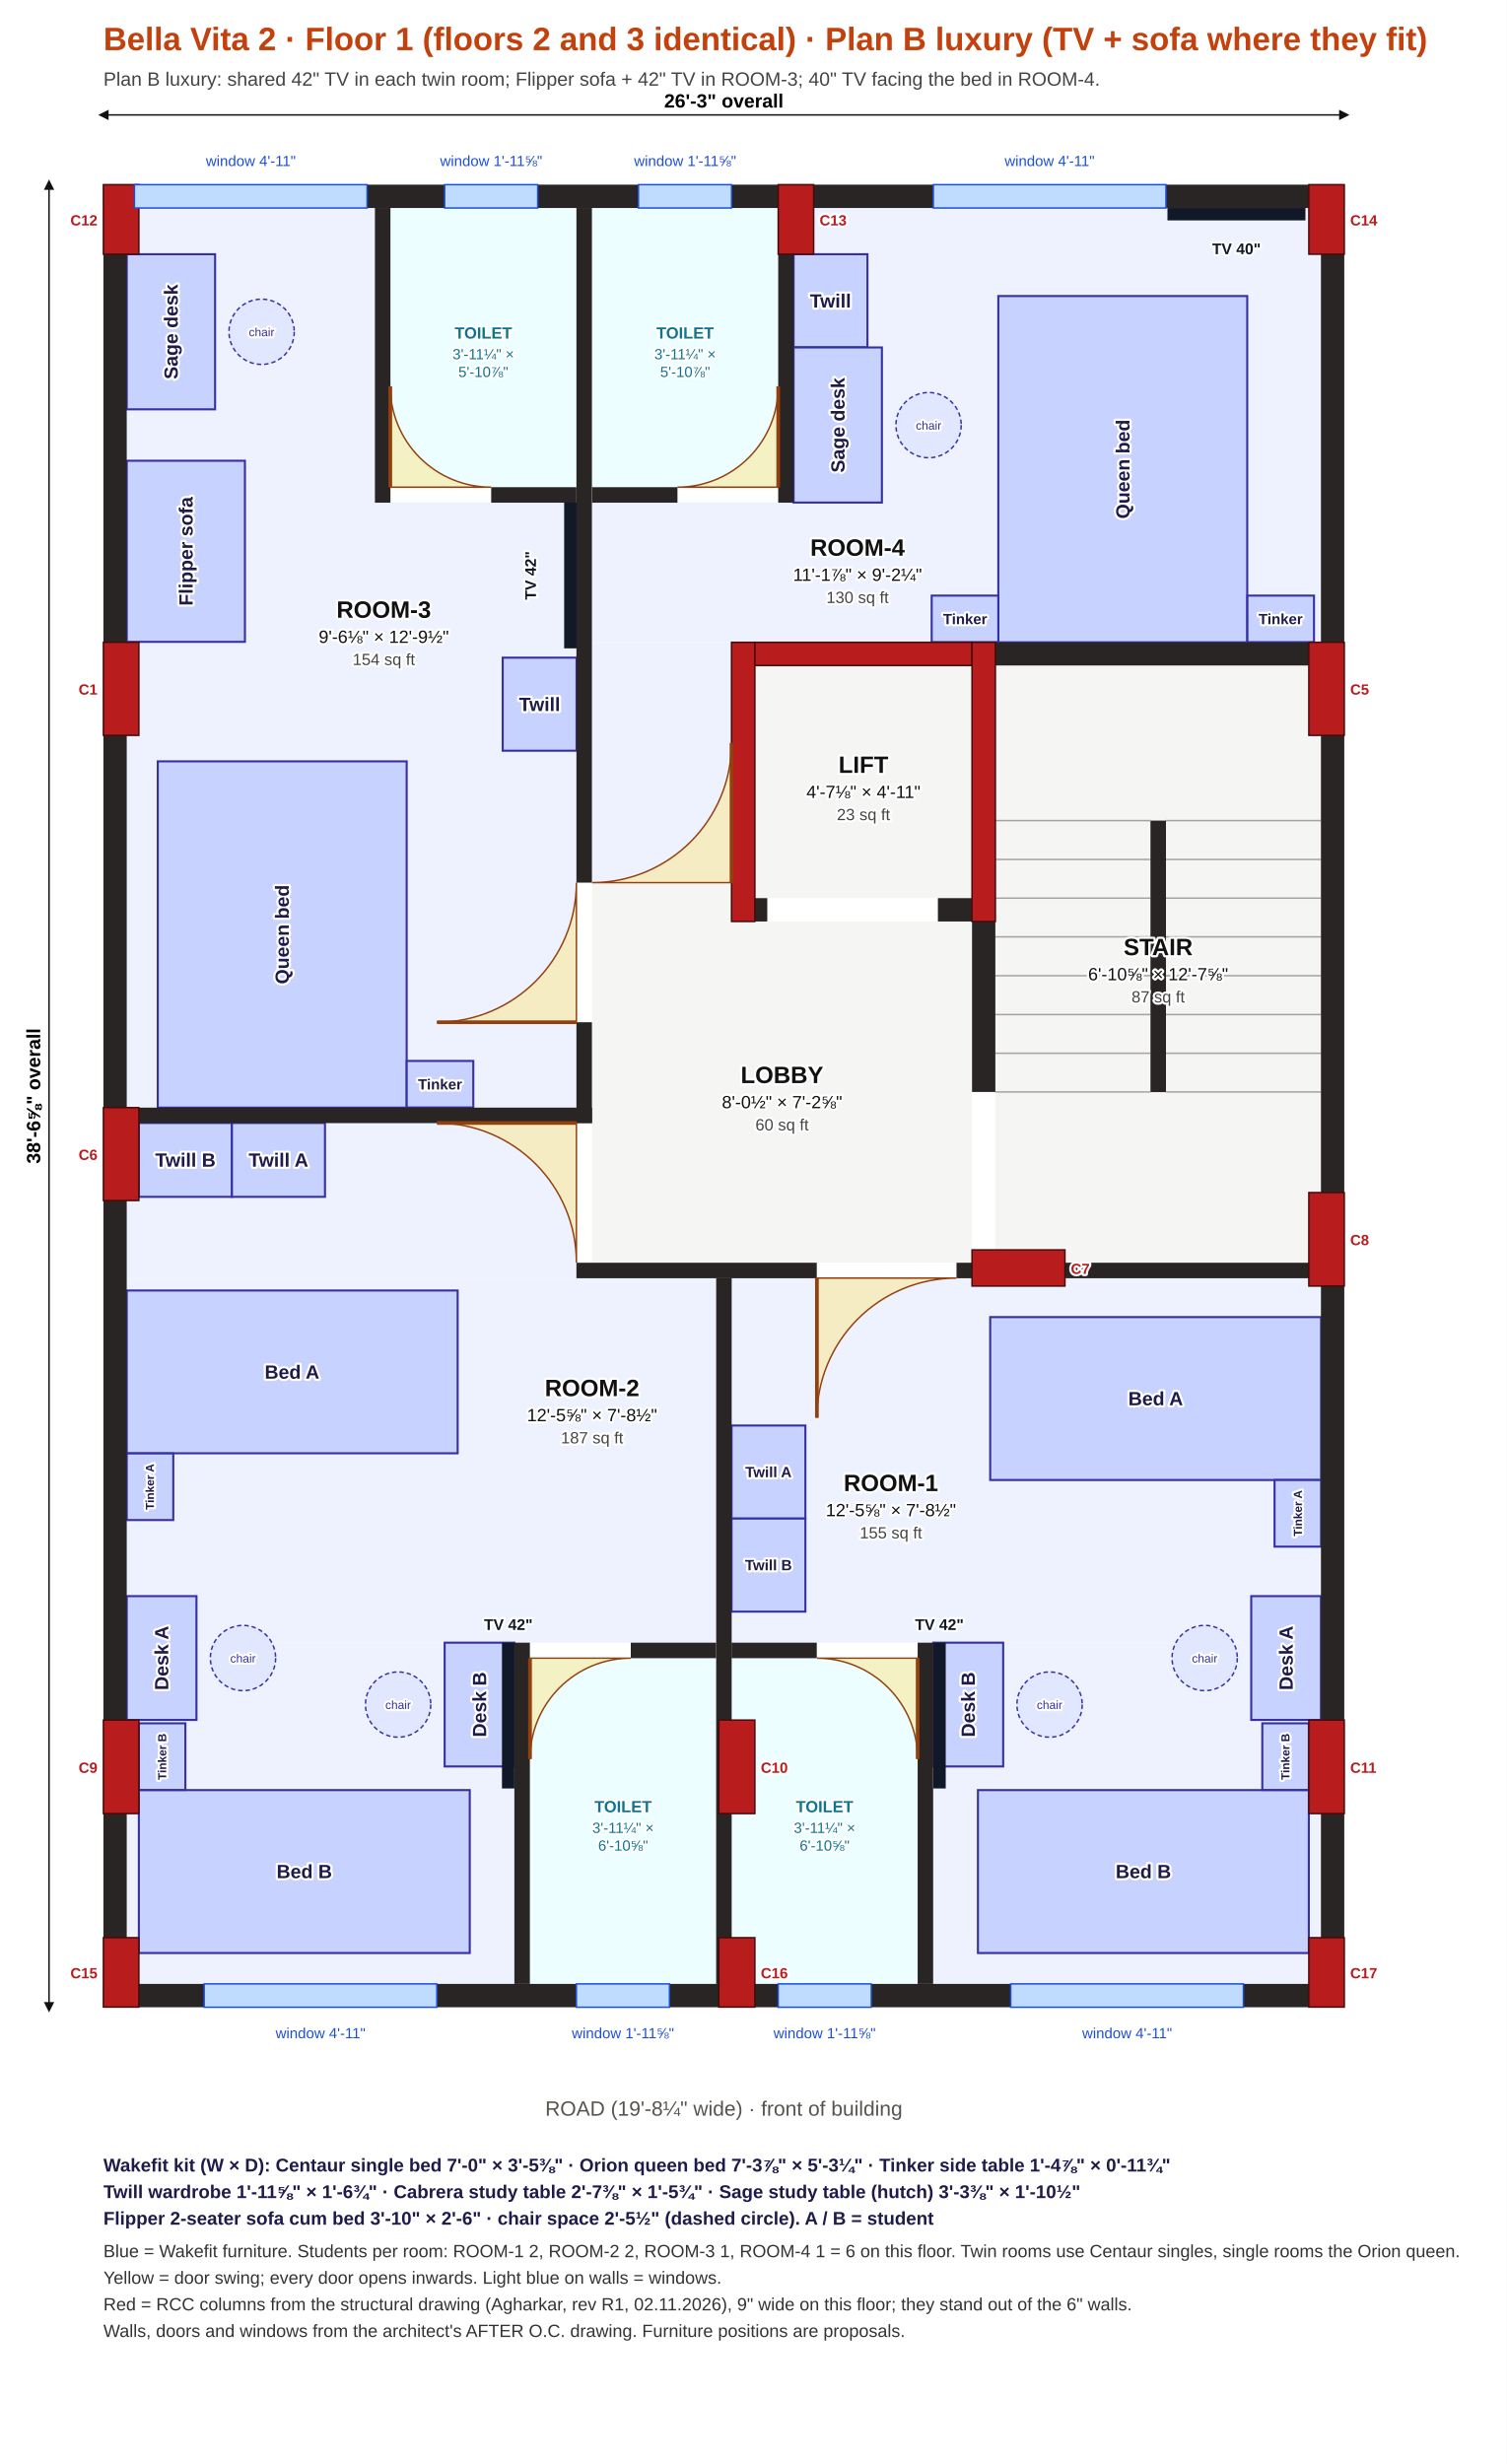
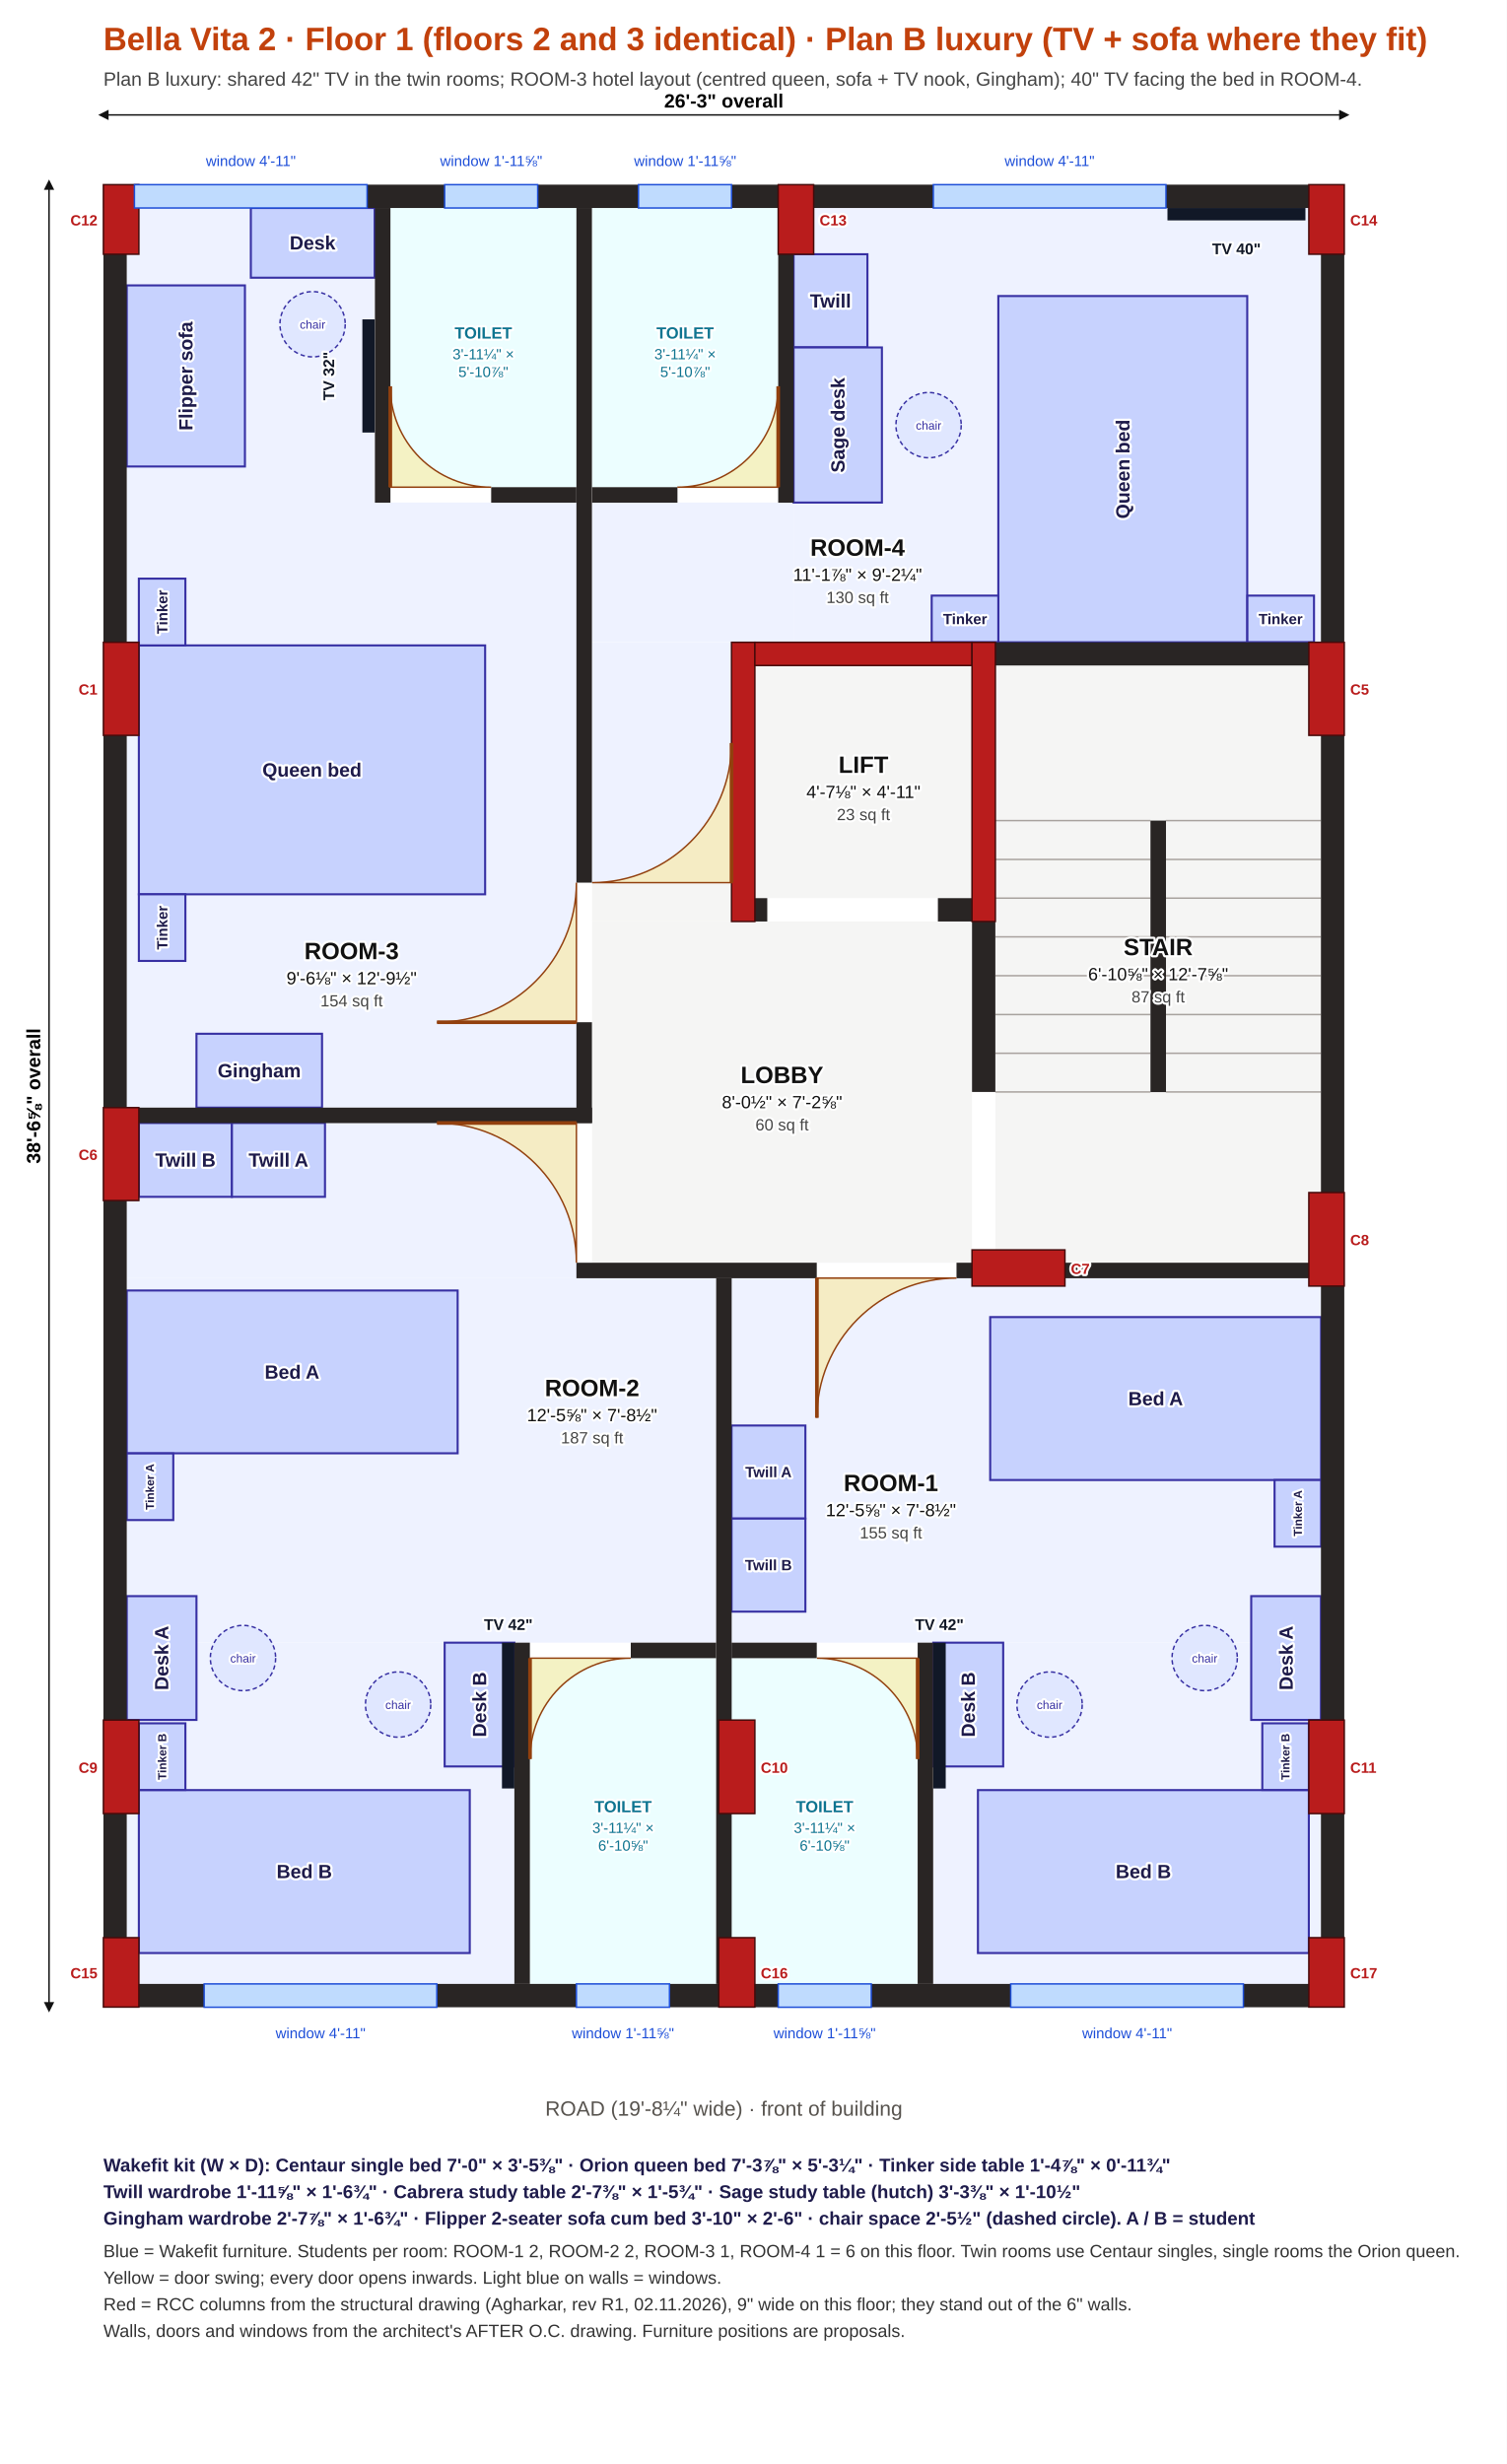
<svg xmlns="http://www.w3.org/2000/svg" viewBox="0 0 1020 1668" width="1020" height="1668" font-family="Arial, Helvetica, sans-serif">
  <rect width="100%" height="100%" fill="#ffffff" />
  <style>text{paint-order:stroke;stroke:#fff;stroke-width:3px;stroke-linejoin:round}</style>
  <defs>
    <marker id="a" viewBox="0 0 10 10" refX="5" refY="5" markerWidth="7" markerHeight="7" orient="auto-start-reverse">
      <path d="M0,0 L10,5 L0,10 z" fill="#111" />
    </marker>
  </defs>
  <text x="70" y="34" font-size="22" font-weight="bold" fill="#c2410c">Bella Vita 2 · Floor 1 (floors 2 and 3 identical) · Plan B luxury (TV + sofa where they fit)</text>
-   <text x="70" y="58" font-size="13" fill="#444">Plan B luxury: shared 42" TV in each twin room; Flipper sofa + 42" TV in ROOM-3; 40" TV facing the bed in ROOM-4.</text>
+   <text x="70" y="58" font-size="13" fill="#444">Plan B luxury: shared 42" TV in the twin rooms; ROOM-3 hotel layout (centred queen, sofa + TV nook, Gingham); 40" TV facing the bed in ROOM-4.</text>
  <rect x="85.8" y="340.2" width="304.5" height="409.5" fill="#eef2ff" />
  <rect x="85.8" y="140.8" width="168.0" height="199.5" fill="#eef2ff" />
  <rect x="264.2" y="140.8" width="126.0" height="189.0" fill="#ecfeff" />
  <rect x="537.2" y="140.8" width="357.0" height="294.0" fill="#eef2ff" />
  <rect x="400.8" y="340.2" width="136.5" height="94.5" fill="#eef2ff" />
  <rect x="400.8" y="434.8" width="94.5" height="162.7" fill="#eef2ff" />
  <rect x="400.8" y="140.8" width="126.0" height="189.0" fill="#ecfeff" />
  <rect x="400.8" y="597.5" width="94.5" height="26.2" fill="#f5f5f4" />
  <rect x="400.8" y="623.8" width="257.2" height="231.0" fill="#f5f5f4" />
  <rect x="511.0" y="450.5" width="147.0" height="157.5" fill="#f5f5f4" />
  <rect x="673.8" y="450.5" width="220.5" height="404.2" fill="#f5f5f4" />
  <rect x="85.8" y="760.2" width="304.5" height="105.0" fill="#eef2ff" />
  <rect x="85.8" y="865.2" width="399.0" height="246.8" fill="#eef2ff" />
  <rect x="85.8" y="1112.0" width="262.5" height="231.0" fill="#eef2ff" />
  <rect x="358.8" y="1122.5" width="126.0" height="220.5" fill="#ecfeff" />
  <rect x="495.2" y="865.2" width="399.0" height="246.8" fill="#eef2ff" />
  <rect x="631.8" y="1112.0" width="262.5" height="231.0" fill="#eef2ff" />
  <rect x="495.2" y="1122.5" width="126.0" height="220.5" fill="#ecfeff" />
  <line x1="673.8" y1="555.5" x2="778.8" y2="555.5" stroke="#a8a29e" />
  <line x1="789.2" y1="555.5" x2="894.2" y2="555.5" stroke="#a8a29e" />
  <line x1="673.8" y1="581.8" x2="778.8" y2="581.8" stroke="#a8a29e" />
  <line x1="789.2" y1="581.8" x2="894.2" y2="581.8" stroke="#a8a29e" />
  <line x1="673.8" y1="608.0" x2="778.8" y2="608.0" stroke="#a8a29e" />
  <line x1="789.2" y1="608.0" x2="894.2" y2="608.0" stroke="#a8a29e" />
  <line x1="673.8" y1="634.2" x2="778.8" y2="634.2" stroke="#a8a29e" />
  <line x1="789.2" y1="634.2" x2="894.2" y2="634.2" stroke="#a8a29e" />
  <line x1="673.8" y1="660.5" x2="778.8" y2="660.5" stroke="#a8a29e" />
  <line x1="789.2" y1="660.5" x2="894.2" y2="660.5" stroke="#a8a29e" />
  <line x1="673.8" y1="686.8" x2="778.8" y2="686.8" stroke="#a8a29e" />
  <line x1="789.2" y1="686.8" x2="894.2" y2="686.8" stroke="#a8a29e" />
  <line x1="673.8" y1="713.0" x2="778.8" y2="713.0" stroke="#a8a29e" />
  <line x1="789.2" y1="713.0" x2="894.2" y2="713.0" stroke="#a8a29e" />
  <line x1="673.8" y1="739.2" x2="778.8" y2="739.2" stroke="#a8a29e" />
  <line x1="789.2" y1="739.2" x2="894.2" y2="739.2" stroke="#a8a29e" />
  <circle cx="815.5" cy="1122.4" r="22.1" fill="#e0e7ff" stroke="#3730a3" stroke-dasharray="3 2" />
  <text x="815.5" y="1125.4" font-size="8" text-anchor="middle" fill="#3730a3">chair</text>
  <circle cx="710.5" cy="1153.9" r="22.1" fill="#e0e7ff" stroke="#3730a3" stroke-dasharray="3 2" />
  <text x="710.5" y="1156.9" font-size="8" text-anchor="middle" fill="#3730a3">chair</text>
  <rect x="670.3" y="891.6" width="224.0" height="110.3" fill="#c7d2fe" stroke="#3730a3" stroke-width="1.4" />
  <text x="782.3" y="951.3" font-size="13.0" text-anchor="middle" font-weight="bold" fill="#1e1b4b">Bed A</text>
  <rect x="862.8" y="1001.9" width="31.5" height="45.1" fill="#c7d2fe" stroke="#3730a3" stroke-width="1.4" />
  <text x="878.5" y="1027.2" font-size="7.9" text-anchor="middle" font-weight="bold" fill="#1e1b4b" transform="rotate(-90 878.5 1024.4)">Tinker A</text>
  <rect x="662.0" y="1211.8" width="224.0" height="110.3" fill="#c7d2fe" stroke="#3730a3" stroke-width="1.4" />
  <text x="774.0" y="1271.4" font-size="13.0" text-anchor="middle" font-weight="bold" fill="#1e1b4b">Bed B</text>
  <rect x="854.5" y="1166.6" width="31.5" height="45.1" fill="#c7d2fe" stroke="#3730a3" stroke-width="1.4" />
  <text x="870.2" y="1191.9" font-size="7.9" text-anchor="middle" font-weight="bold" fill="#1e1b4b" transform="rotate(-90 870.2 1189.2)">Tinker B</text>
  <rect x="495.2" y="965.0" width="50.0" height="63.0" fill="#c7d2fe" stroke="#3730a3" stroke-width="1.4" />
  <text x="520.2" y="1000.0" font-size="10.1" text-anchor="middle" font-weight="bold" fill="#1e1b4b">Twill A</text>
  <rect x="495.2" y="1028.0" width="50.0" height="63.0" fill="#c7d2fe" stroke="#3730a3" stroke-width="1.4" />
  <text x="520.2" y="1063.0" font-size="10.1" text-anchor="middle" font-weight="bold" fill="#1e1b4b">Twill B</text>
  <rect x="847.0" y="1080.5" width="47.2" height="83.8" fill="#c7d2fe" stroke="#3730a3" stroke-width="1.4" />
  <text x="870.6" y="1126.9" font-size="13.0" text-anchor="middle" font-weight="bold" fill="#1e1b4b" transform="rotate(-90 870.6 1122.4)">Desk A</text>
  <rect x="631.8" y="1112.0" width="47.3" height="83.8" fill="#c7d2fe" stroke="#3730a3" stroke-width="1.4" />
  <text x="655.4" y="1158.4" font-size="13.0" text-anchor="middle" font-weight="bold" fill="#1e1b4b" transform="rotate(-90 655.4 1153.9)">Desk B</text>
  <rect x="631.8" y="1112.0" width="8.4" height="98.7" fill="#111827" />
  <text x="635.9" y="1103.4" font-size="10.5" font-weight="bold" text-anchor="middle" fill="#111827">TV 42"</text>
  <circle cx="164.5" cy="1122.4" r="22.1" fill="#e0e7ff" stroke="#3730a3" stroke-dasharray="3 2" />
  <text x="164.5" y="1125.4" font-size="8" text-anchor="middle" fill="#3730a3">chair</text>
  <circle cx="269.5" cy="1153.9" r="22.1" fill="#e0e7ff" stroke="#3730a3" stroke-dasharray="3 2" />
  <text x="269.5" y="1156.9" font-size="8" text-anchor="middle" fill="#3730a3">chair</text>
  <rect x="85.8" y="873.6" width="224.0" height="110.2" fill="#c7d2fe" stroke="#3730a3" stroke-width="1.4" />
  <text x="197.7" y="933.3" font-size="13.0" text-anchor="middle" font-weight="bold" fill="#1e1b4b">Bed A</text>
  <rect x="85.8" y="983.9" width="31.5" height="45.1" fill="#c7d2fe" stroke="#3730a3" stroke-width="1.4" />
  <text x="101.5" y="1009.2" font-size="7.9" text-anchor="middle" font-weight="bold" fill="#1e1b4b" transform="rotate(-90 101.5 1006.5)">Tinker A</text>
  <rect x="94.0" y="1211.8" width="224.0" height="110.3" fill="#c7d2fe" stroke="#3730a3" stroke-width="1.4" />
  <text x="206.0" y="1271.4" font-size="13.0" text-anchor="middle" font-weight="bold" fill="#1e1b4b">Bed B</text>
  <rect x="94.0" y="1166.6" width="31.5" height="45.1" fill="#c7d2fe" stroke="#3730a3" stroke-width="1.4" />
  <text x="109.8" y="1191.9" font-size="7.9" text-anchor="middle" font-weight="bold" fill="#1e1b4b" transform="rotate(-90 109.8 1189.2)">Tinker B</text>
  <rect x="94.0" y="760.2" width="63.0" height="50.0" fill="#c7d2fe" stroke="#3730a3" stroke-width="1.4" />
  <text x="125.5" y="789.8" font-size="13.0" text-anchor="middle" font-weight="bold" fill="#1e1b4b">Twill B</text>
  <rect x="157.0" y="760.2" width="63.0" height="50.0" fill="#c7d2fe" stroke="#3730a3" stroke-width="1.4" />
  <text x="188.5" y="789.8" font-size="13.0" text-anchor="middle" font-weight="bold" fill="#1e1b4b">Twill A</text>
  <rect x="85.8" y="1080.5" width="47.2" height="83.8" fill="#c7d2fe" stroke="#3730a3" stroke-width="1.4" />
  <text x="109.4" y="1126.9" font-size="13.0" text-anchor="middle" font-weight="bold" fill="#1e1b4b" transform="rotate(-90 109.4 1122.4)">Desk A</text>
  <rect x="301.0" y="1112.0" width="47.2" height="83.8" fill="#c7d2fe" stroke="#3730a3" stroke-width="1.4" />
  <text x="324.6" y="1158.4" font-size="13.0" text-anchor="middle" font-weight="bold" fill="#1e1b4b" transform="rotate(-90 324.6 1153.9)">Desk B</text>
  <rect x="339.8" y="1112.0" width="8.4" height="98.7" fill="#111827" />
  <text x="344.1" y="1103.4" font-size="10.5" font-weight="bold" text-anchor="middle" fill="#111827">TV 42"</text>
-   <circle cx="177.1" cy="224.6" r="22.1" fill="#e0e7ff" stroke="#3730a3" stroke-dasharray="3 2" />
-   <text x="177.1" y="227.6" font-size="8" text-anchor="middle" fill="#3730a3">chair</text>
-   <rect x="106.8" y="515.4" width="168.5" height="234.4" fill="#c7d2fe" stroke="#3730a3" stroke-width="1.4" />
-   <text x="191.0" y="637.1" font-size="13.0" text-anchor="middle" font-weight="bold" fill="#1e1b4b" transform="rotate(-90 191.0 632.6)">Queen bed</text>
-   <rect x="275.3" y="718.2" width="45.1" height="31.5" fill="#c7d2fe" stroke="#3730a3" stroke-width="1.4" />
-   <text x="297.9" y="737.5" font-size="10.0" text-anchor="middle" font-weight="bold" fill="#1e1b4b">Tinker</text>
-   <rect x="85.8" y="172.1" width="59.8" height="105.0" fill="#c7d2fe" stroke="#3730a3" stroke-width="1.4" />
-   <text x="115.7" y="229.2" font-size="13.0" text-anchor="middle" font-weight="bold" fill="#1e1b4b" transform="rotate(-90 115.7 224.6)">Sage desk</text>
-   <rect x="85.8" y="311.9" width="80.0" height="122.6" fill="#c7d2fe" stroke="#3730a3" stroke-width="1.4" />
-   <text x="125.8" y="377.8" font-size="13.0" text-anchor="middle" font-weight="bold" fill="#1e1b4b" transform="rotate(-90 125.8 373.2)">Flipper sofa</text>
-   <rect x="381.9" y="340.2" width="8.4" height="98.7" fill="#111827" />
-   <text x="358.8" y="393.6" font-size="10.5" font-weight="bold" text-anchor="middle" fill="#111827" transform="rotate(-90 358.8 389.6)">TV 42"</text>
-   <rect x="340.3" y="445.2" width="50.0" height="63.0" fill="#c7d2fe" stroke="#3730a3" stroke-width="1.4" />
-   <text x="365.3" y="481.3" font-size="13.0" text-anchor="middle" font-weight="bold" fill="#1e1b4b">Twill</text>
+   <circle cx="211.6" cy="219.5" r="22.1" fill="#e0e7ff" stroke="#3730a3" stroke-dasharray="3 2" />
+   <text x="211.6" y="222.5" font-size="8" text-anchor="middle" fill="#3730a3">chair</text>
+   <rect x="94.0" y="436.9" width="234.4" height="168.5" fill="#c7d2fe" stroke="#3730a3" stroke-width="1.4" />
+   <text x="211.2" y="525.7" font-size="13.0" text-anchor="middle" font-weight="bold" fill="#1e1b4b">Queen bed</text>
+   <rect x="94.0" y="391.7" width="31.5" height="45.2" fill="#c7d2fe" stroke="#3730a3" stroke-width="1.4" />
+   <text x="109.8" y="417.8" font-size="10.0" text-anchor="middle" font-weight="bold" fill="#1e1b4b" transform="rotate(-90 109.8 414.3)">Tinker</text>
+   <rect x="94.0" y="605.4" width="31.5" height="45.1" fill="#c7d2fe" stroke="#3730a3" stroke-width="1.4" />
+   <text x="109.8" y="631.5" font-size="10.0" text-anchor="middle" font-weight="bold" fill="#1e1b4b" transform="rotate(-90 109.8 628.0)">Tinker</text>
+   <rect x="85.8" y="193.2" width="80.0" height="122.6" fill="#c7d2fe" stroke="#3730a3" stroke-width="1.4" />
+   <text x="125.8" y="259.1" font-size="13.0" text-anchor="middle" font-weight="bold" fill="#1e1b4b" transform="rotate(-90 125.8 254.6)">Flipper sofa</text>
+   <rect x="245.3" y="216.2" width="8.4" height="76.6" fill="#111827" />
+   <text x="222.2" y="258.6" font-size="10.5" font-weight="bold" text-anchor="middle" fill="#111827" transform="rotate(-90 222.2 254.6)">TV 32"</text>
+   <rect x="169.8" y="140.8" width="83.8" height="47.2" fill="#c7d2fe" stroke="#3730a3" stroke-width="1.4" />
+   <text x="211.6" y="168.9" font-size="13.0" text-anchor="middle" font-weight="bold" fill="#1e1b4b">Desk</text>
+   <rect x="133.0" y="699.8" width="85.0" height="50.0" fill="#c7d2fe" stroke="#3730a3" stroke-width="1.4" />
+   <text x="175.5" y="729.3" font-size="13.0" text-anchor="middle" font-weight="bold" fill="#1e1b4b">Gingham</text>
  <circle cx="628.6" cy="287.8" r="22.1" fill="#e0e7ff" stroke="#3730a3" stroke-dasharray="3 2" />
  <text x="628.6" y="290.8" font-size="8" text-anchor="middle" fill="#3730a3">chair</text>
  <rect x="675.8" y="200.4" width="168.5" height="234.4" fill="#c7d2fe" stroke="#3730a3" stroke-width="1.4" />
  <text x="760.1" y="322.1" font-size="13.0" text-anchor="middle" font-weight="bold" fill="#1e1b4b" transform="rotate(-90 760.1 317.6)">Queen bed</text>
  <rect x="630.7" y="403.2" width="45.1" height="31.5" fill="#c7d2fe" stroke="#3730a3" stroke-width="1.4" />
  <text x="653.3" y="422.5" font-size="10.0" text-anchor="middle" font-weight="bold" fill="#1e1b4b">Tinker</text>
  <rect x="844.4" y="403.2" width="45.1" height="31.5" fill="#c7d2fe" stroke="#3730a3" stroke-width="1.4" />
  <text x="866.9" y="422.5" font-size="10.0" text-anchor="middle" font-weight="bold" fill="#1e1b4b">Tinker</text>
  <rect x="537.2" y="172.1" width="50.0" height="63.0" fill="#c7d2fe" stroke="#3730a3" stroke-width="1.4" />
  <text x="562.2" y="208.2" font-size="13.0" text-anchor="middle" font-weight="bold" fill="#1e1b4b">Twill</text>
  <rect x="537.2" y="235.2" width="59.8" height="105.0" fill="#c7d2fe" stroke="#3730a3" stroke-width="1.4" />
  <text x="567.2" y="292.3" font-size="13.0" text-anchor="middle" font-weight="bold" fill="#1e1b4b" transform="rotate(-90 567.2 287.8)">Sage desk</text>
  <rect x="790.3" y="140.8" width="93.4" height="8.4" fill="#111827" />
  <text x="837.0" y="172.1" font-size="10.5" font-weight="bold" text-anchor="middle" fill="#111827">TV 40"</text>
  <rect x="70.0" y="125.0" width="840.0" height="15.8" fill="#292524" />
  <rect x="70.0" y="1343.0" width="840.0" height="15.8" fill="#292524" />
  <rect x="70.0" y="125.0" width="15.8" height="1233.8" fill="#292524" />
  <rect x="894.2" y="125.0" width="15.8" height="1233.8" fill="#292524" />
  <rect x="253.8" y="140.8" width="10.5" height="199.5" fill="#292524" />
  <rect x="390.2" y="140.8" width="10.5" height="456.7" fill="#292524" />
  <rect x="390.2" y="692.0" width="10.5" height="68.2" fill="#292524" />
  <rect x="332.5" y="329.8" width="57.7" height="10.5" fill="#292524" />
  <rect x="400.8" y="329.8" width="57.8" height="10.5" fill="#292524" />
  <rect x="526.8" y="140.8" width="10.5" height="199.5" fill="#292524" />
  <rect x="85.8" y="749.8" width="315.0" height="10.5" fill="#292524" />
  <rect x="495.2" y="434.8" width="399.0" height="15.7" fill="#292524" />
  <rect x="495.2" y="434.8" width="15.8" height="189.0" fill="#292524" />
  <rect x="658.0" y="450.5" width="15.8" height="288.7" fill="#292524" />
  <rect x="511.0" y="608.0" width="8.4" height="15.8" fill="#292524" />
  <rect x="634.9" y="608.0" width="23.1" height="15.8" fill="#292524" />
  <rect x="778.8" y="555.5" width="10.5" height="183.8" fill="#292524" />
  <rect x="390.2" y="854.8" width="162.7" height="10.5" fill="#292524" />
  <rect x="647.5" y="854.8" width="246.7" height="10.5" fill="#292524" />
  <rect x="484.8" y="865.2" width="10.5" height="477.8" fill="#292524" />
  <rect x="427.0" y="1112.0" width="57.8" height="10.5" fill="#292524" />
  <rect x="495.2" y="1112.0" width="57.7" height="10.5" fill="#292524" />
  <rect x="348.2" y="1112.0" width="10.5" height="231.0" fill="#292524" />
  <rect x="621.2" y="1112.0" width="10.5" height="231.0" fill="#292524" />
  <rect x="70.0" y="434.8" width="24.0" height="63.0" fill="#b91c1c" stroke="#450a0a" stroke-width="1" />
  <text x="66.0" y="470.2" font-size="10" font-weight="bold" text-anchor="end" fill="#b91c1c">C1</text>
  <rect x="495.2" y="434.8" width="15.8" height="189.0" fill="#b91c1c" stroke="#450a0a" stroke-width="1" />
  <rect x="511.0" y="434.8" width="147.0" height="15.7" fill="#b91c1c" stroke="#450a0a" stroke-width="1" />
  <rect x="658.0" y="434.8" width="15.8" height="189.0" fill="#b91c1c" stroke="#450a0a" stroke-width="1" />
  <rect x="886.0" y="434.8" width="24.0" height="63.0" fill="#b91c1c" stroke="#450a0a" stroke-width="1" />
  <text x="914.0" y="470.2" font-size="10" font-weight="bold" text-anchor="start" fill="#b91c1c">C5</text>
  <rect x="70.0" y="749.8" width="24.0" height="62.9" fill="#b91c1c" stroke="#450a0a" stroke-width="1" />
  <text x="66.0" y="785.2" font-size="10" font-weight="bold" text-anchor="end" fill="#b91c1c">C6</text>
  <rect x="658.0" y="846.1" width="62.9" height="24.5" fill="#b91c1c" stroke="#450a0a" stroke-width="1" />
  <text x="724.9" y="862.4" font-size="10" font-weight="bold" text-anchor="start" fill="#b91c1c">C7</text>
  <rect x="886.0" y="807.3" width="24.0" height="63.3" fill="#b91c1c" stroke="#450a0a" stroke-width="1" />
  <text x="914.0" y="842.9" font-size="10" font-weight="bold" text-anchor="start" fill="#b91c1c">C8</text>
  <rect x="70.0" y="1164.4" width="24.0" height="63.3" fill="#b91c1c" stroke="#450a0a" stroke-width="1" />
  <text x="66.0" y="1200.1" font-size="10" font-weight="bold" text-anchor="end" fill="#b91c1c">C9</text>
  <rect x="486.6" y="1164.4" width="24.4" height="63.3" fill="#b91c1c" stroke="#450a0a" stroke-width="1" />
  <text x="515.0" y="1200.1" font-size="10" font-weight="bold" text-anchor="start" fill="#b91c1c">C10</text>
  <rect x="886.0" y="1164.4" width="24.0" height="63.3" fill="#b91c1c" stroke="#450a0a" stroke-width="1" />
  <text x="914.0" y="1200.1" font-size="10" font-weight="bold" text-anchor="start" fill="#b91c1c">C11</text>
  <rect x="70.0" y="125.0" width="24.0" height="47.1" fill="#b91c1c" stroke="#450a0a" stroke-width="1" />
  <text x="66.0" y="152.6" font-size="10" font-weight="bold" text-anchor="end" fill="#b91c1c">C12</text>
  <rect x="526.8" y="125.0" width="24.0" height="47.1" fill="#b91c1c" stroke="#450a0a" stroke-width="1" />
  <text x="554.8" y="152.6" font-size="10" font-weight="bold" text-anchor="start" fill="#b91c1c">C13</text>
  <rect x="886.0" y="125.0" width="24.0" height="47.1" fill="#b91c1c" stroke="#450a0a" stroke-width="1" />
  <text x="914.0" y="152.6" font-size="10" font-weight="bold" text-anchor="start" fill="#b91c1c">C14</text>
  <rect x="70.0" y="1311.7" width="24.0" height="47.0" fill="#b91c1c" stroke="#450a0a" stroke-width="1" />
  <text x="66.0" y="1339.2" font-size="10" font-weight="bold" text-anchor="end" fill="#b91c1c">C15</text>
  <rect x="486.6" y="1311.7" width="24.4" height="47.0" fill="#b91c1c" stroke="#450a0a" stroke-width="1" />
  <text x="515.0" y="1339.2" font-size="10" font-weight="bold" text-anchor="start" fill="#b91c1c">C16</text>
  <rect x="886.0" y="1311.7" width="24.0" height="47.0" fill="#b91c1c" stroke="#450a0a" stroke-width="1" />
  <text x="914.0" y="1339.2" font-size="10" font-weight="bold" text-anchor="start" fill="#b91c1c">C17</text>
  <rect x="91.0" y="125.0" width="157.5" height="15.8" fill="#bfdbfe" stroke="#1d4ed8" />
  <text x="169.8" y="112.4" font-size="10" text-anchor="middle" fill="#1d4ed8">window 4'-11"</text>
  <rect x="301.0" y="125.0" width="63.0" height="15.8" fill="#bfdbfe" stroke="#1d4ed8" />
  <text x="332.5" y="112.4" font-size="10" text-anchor="middle" fill="#1d4ed8">window 1'-11⅝"</text>
  <rect x="432.2" y="125.0" width="63.0" height="15.8" fill="#bfdbfe" stroke="#1d4ed8" />
  <text x="463.8" y="112.4" font-size="10" text-anchor="middle" fill="#1d4ed8">window 1'-11⅝"</text>
  <rect x="631.8" y="125.0" width="157.5" height="15.8" fill="#bfdbfe" stroke="#1d4ed8" />
  <text x="710.5" y="112.4" font-size="10" text-anchor="middle" fill="#1d4ed8">window 4'-11"</text>
  <rect x="138.2" y="1343.0" width="157.5" height="15.8" fill="#bfdbfe" stroke="#1d4ed8" />
  <text x="217.0" y="1379.8" font-size="10" text-anchor="middle" fill="#1d4ed8">window 4'-11"</text>
  <rect x="390.2" y="1343.0" width="63.0" height="15.8" fill="#bfdbfe" stroke="#1d4ed8" />
  <text x="421.7" y="1379.8" font-size="10" text-anchor="middle" fill="#1d4ed8">window 1'-11⅝"</text>
  <rect x="526.8" y="1343.0" width="63.0" height="15.8" fill="#bfdbfe" stroke="#1d4ed8" />
  <text x="558.2" y="1379.8" font-size="10" text-anchor="middle" fill="#1d4ed8">window 1'-11⅝"</text>
  <rect x="684.2" y="1343.0" width="157.5" height="15.8" fill="#bfdbfe" stroke="#1d4ed8" />
  <text x="763.0" y="1379.8" font-size="10" text-anchor="middle" fill="#1d4ed8">window 4'-11"</text>
  <path d="M390.2,692.0 L295.8,692.0 A94.5,94.5 0 0 0 390.2,597.5 Z" fill="#fde68a" fill-opacity="0.5" stroke="#92400e" />
  <line x1="390.2" y1="692.0" x2="295.8" y2="692.0" stroke="#92400e" stroke-width="2.5" />
  <path d="M495.2,597.5 L495.2,503.0 A94.5,94.5 0 0 1 400.8,597.5 Z" fill="#fde68a" fill-opacity="0.5" stroke="#92400e" />
  <line x1="495.2" y1="597.5" x2="495.2" y2="503.0" stroke="#92400e" stroke-width="2.5" />
  <path d="M390.2,760.2 L295.8,760.2 A94.5,94.5 0 0 1 390.2,854.8 Z" fill="#fde68a" fill-opacity="0.5" stroke="#92400e" />
  <line x1="390.2" y1="760.2" x2="295.8" y2="760.2" stroke="#92400e" stroke-width="2.5" />
  <path d="M553.0,865.2 L553.0,959.8 A94.5,94.5 0 0 1 647.5,865.2 Z" fill="#fde68a" fill-opacity="0.5" stroke="#92400e" />
  <line x1="553.0" y1="865.2" x2="553.0" y2="959.8" stroke="#92400e" stroke-width="2.5" />
  <path d="M264.2,329.8 L264.2,261.5 A68.2,68.2 0 0 0 332.5,329.8 Z" fill="#fde68a" fill-opacity="0.5" stroke="#92400e" />
  <line x1="264.2" y1="329.8" x2="264.2" y2="261.5" stroke="#92400e" stroke-width="2.5" />
  <path d="M526.8,329.8 L526.8,261.5 A68.2,68.2 0 0 1 458.5,329.8 Z" fill="#fde68a" fill-opacity="0.5" stroke="#92400e" />
  <line x1="526.8" y1="329.8" x2="526.8" y2="261.5" stroke="#92400e" stroke-width="2.5" />
  <path d="M358.8,1122.5 L358.8,1190.8 A68.2,68.2 0 0 1 427.0,1122.5 Z" fill="#fde68a" fill-opacity="0.5" stroke="#92400e" />
  <line x1="358.8" y1="1122.5" x2="358.8" y2="1190.8" stroke="#92400e" stroke-width="2.5" />
  <path d="M621.2,1122.5 L621.2,1190.8 A68.2,68.2 0 0 0 553.0,1122.5 Z" fill="#fde68a" fill-opacity="0.5" stroke="#92400e" />
  <line x1="621.2" y1="1122.5" x2="621.2" y2="1190.8" stroke="#92400e" stroke-width="2.5" />
-   <text x="259.8" y="418.2" font-size="16" text-anchor="middle" font-weight="bold" fill="#111">ROOM-3</text>
-   <text x="259.8" y="435.2" font-size="12" text-anchor="middle" fill="#111">9'-6⅛" × 12'-9½"</text>
-   <text x="259.8" y="450.2" font-size="11" text-anchor="middle" fill="#444">154 sq ft</text>
+   <text x="238.0" y="649.3" font-size="16" text-anchor="middle" font-weight="bold" fill="#111">ROOM-3</text>
+   <text x="238.0" y="666.3" font-size="12" text-anchor="middle" fill="#111">9'-6⅛" × 12'-9½"</text>
+   <text x="238.0" y="681.3" font-size="11" text-anchor="middle" fill="#444">154 sq ft</text>
  <text x="327.2" y="229.2" font-size="11" text-anchor="middle" font-weight="bold" fill="#0e7490">TOILET</text>
  <text x="327.2" y="243.2" font-size="10" text-anchor="middle" fill="#0e7490">3'-11¼" ×</text>
  <text x="327.2" y="255.2" font-size="10" text-anchor="middle" fill="#0e7490">5'-10⅞"</text>
  <text x="580.5" y="376.2" font-size="16" text-anchor="middle" font-weight="bold" fill="#111">ROOM-4</text>
  <text x="580.5" y="393.2" font-size="12" text-anchor="middle" fill="#111">11'-1⅞" × 9'-2¼"</text>
  <text x="580.5" y="408.2" font-size="11" text-anchor="middle" fill="#444">130 sq ft</text>
  <text x="463.8" y="229.2" font-size="11" text-anchor="middle" font-weight="bold" fill="#0e7490">TOILET</text>
  <text x="463.8" y="243.2" font-size="10" text-anchor="middle" fill="#0e7490">3'-11¼" ×</text>
  <text x="463.8" y="255.2" font-size="10" text-anchor="middle" fill="#0e7490">5'-10⅞"</text>
  <text x="529.4" y="733.2" font-size="16" text-anchor="middle" font-weight="bold" fill="#111">LOBBY</text>
  <text x="529.4" y="750.2" font-size="12" text-anchor="middle" fill="#111">8'-0½" × 7'-2⅝"</text>
  <text x="529.4" y="765.2" font-size="11" text-anchor="middle" fill="#444">60 sq ft</text>
  <text x="584.5" y="523.2" font-size="16" text-anchor="middle" font-weight="bold" fill="#111">LIFT</text>
  <text x="584.5" y="540.2" font-size="12" text-anchor="middle" fill="#111">4'-7⅛" × 4'-11"</text>
  <text x="584.5" y="555.2" font-size="11" text-anchor="middle" fill="#444">23 sq ft</text>
  <text x="784.0" y="646.6" font-size="16" text-anchor="middle" font-weight="bold" fill="#111">STAIR</text>
  <text x="784.0" y="663.6" font-size="12" text-anchor="middle" fill="#111">6'-10⅝" × 12'-7⅝"</text>
  <text x="784.0" y="678.6" font-size="11" text-anchor="middle" fill="#444">87 sq ft</text>
  <text x="400.8" y="945.1" font-size="16" text-anchor="middle" font-weight="bold" fill="#111">ROOM-2</text>
  <text x="400.8" y="962.1" font-size="12" text-anchor="middle" fill="#111">12'-5⅝" × 7'-8½"</text>
  <text x="400.8" y="977.1" font-size="11" text-anchor="middle" fill="#444">187 sq ft</text>
  <text x="421.8" y="1226.8" font-size="11" text-anchor="middle" font-weight="bold" fill="#0e7490">TOILET</text>
  <text x="421.8" y="1240.8" font-size="10" text-anchor="middle" fill="#0e7490">3'-11¼" ×</text>
  <text x="421.8" y="1252.8" font-size="10" text-anchor="middle" fill="#0e7490">6'-10⅝"</text>
  <text x="603.1" y="1009.4" font-size="16" text-anchor="middle" font-weight="bold" fill="#111">ROOM-1</text>
  <text x="603.1" y="1026.4" font-size="12" text-anchor="middle" fill="#111">12'-5⅝" × 7'-8½"</text>
  <text x="603.1" y="1041.4" font-size="11" text-anchor="middle" fill="#444">155 sq ft</text>
  <text x="558.2" y="1226.8" font-size="11" text-anchor="middle" font-weight="bold" fill="#0e7490">TOILET</text>
  <text x="558.2" y="1240.8" font-size="10" text-anchor="middle" fill="#0e7490">3'-11¼" ×</text>
  <text x="558.2" y="1252.8" font-size="10" text-anchor="middle" fill="#0e7490">6'-10⅝"</text>
  <line x1="70.0" y1="77.8" x2="910.0" y2="77.8" stroke="#111" marker-start="url(#a)" marker-end="url(#a)" />
  <text x="490.0" y="72.8" font-size="13" font-weight="bold" text-anchor="middle">26'-3" overall</text>
  <line x1="33.2" y1="125.0" x2="33.2" y2="1358.8" stroke="#111" marker-start="url(#a)" marker-end="url(#a)" />
  <text x="27.2" y="741.9" font-size="13" font-weight="bold" text-anchor="middle" transform="rotate(-90 27.2 741.9)">38'-6⅝" overall</text>
  <text x="490.0" y="1432.2" font-size="14" text-anchor="middle" fill="#57534e">ROAD (19'-8¼" wide) · front of building</text>
  <text x="70" y="1470" font-size="12.5" font-weight="bold" fill="#1e1b4b">Wakefit kit (W × D): Centaur single bed 7'-0" × 3'-5⅜" · Orion queen bed 7'-3⅞" × 5'-3¼" · Tinker side table 1'-4⅞" × 0'-11¾"</text>
  <text x="70" y="1488" font-size="12.5" font-weight="bold" fill="#1e1b4b">Twill wardrobe 1'-11⅝" × 1'-6¾" · Cabrera study table 2'-7⅜" × 1'-5¾" · Sage study table (hutch) 3'-3⅜" × 1'-10½"</text>
-   <text x="70" y="1506" font-size="12.5" font-weight="bold" fill="#1e1b4b">Flipper 2-seater sofa cum bed 3'-10" × 2'-6" · chair space 2'-5½" (dashed circle). A / B = student</text>
+   <text x="70" y="1506" font-size="12.5" font-weight="bold" fill="#1e1b4b">Gingham wardrobe 2'-7⅞" × 1'-6¾" · Flipper 2-seater sofa cum bed 3'-10" × 2'-6" · chair space 2'-5½" (dashed circle). A / B = student</text>
  <text x="70" y="1528" font-size="12" fill="#333">Blue = Wakefit furniture. Students per room: ROOM-1 2, ROOM-2 2, ROOM-3 1, ROOM-4 1 = 6 on this floor. Twin rooms use Centaur singles, single rooms the Orion queen.</text>
  <text x="70" y="1546" font-size="12" fill="#333">Yellow = door swing; every door opens inwards. Light blue on walls = windows.</text>
  <text x="70" y="1564" font-size="12" fill="#333">Red = RCC columns from the structural drawing (Agharkar, rev R1, 02.11.2026), 9" wide on this floor; they stand out of the 6" walls.</text>
  <text x="70" y="1582" font-size="12" fill="#333">Walls, doors and windows from the architect's AFTER O.C. drawing. Furniture positions are proposals.</text>
</svg>
